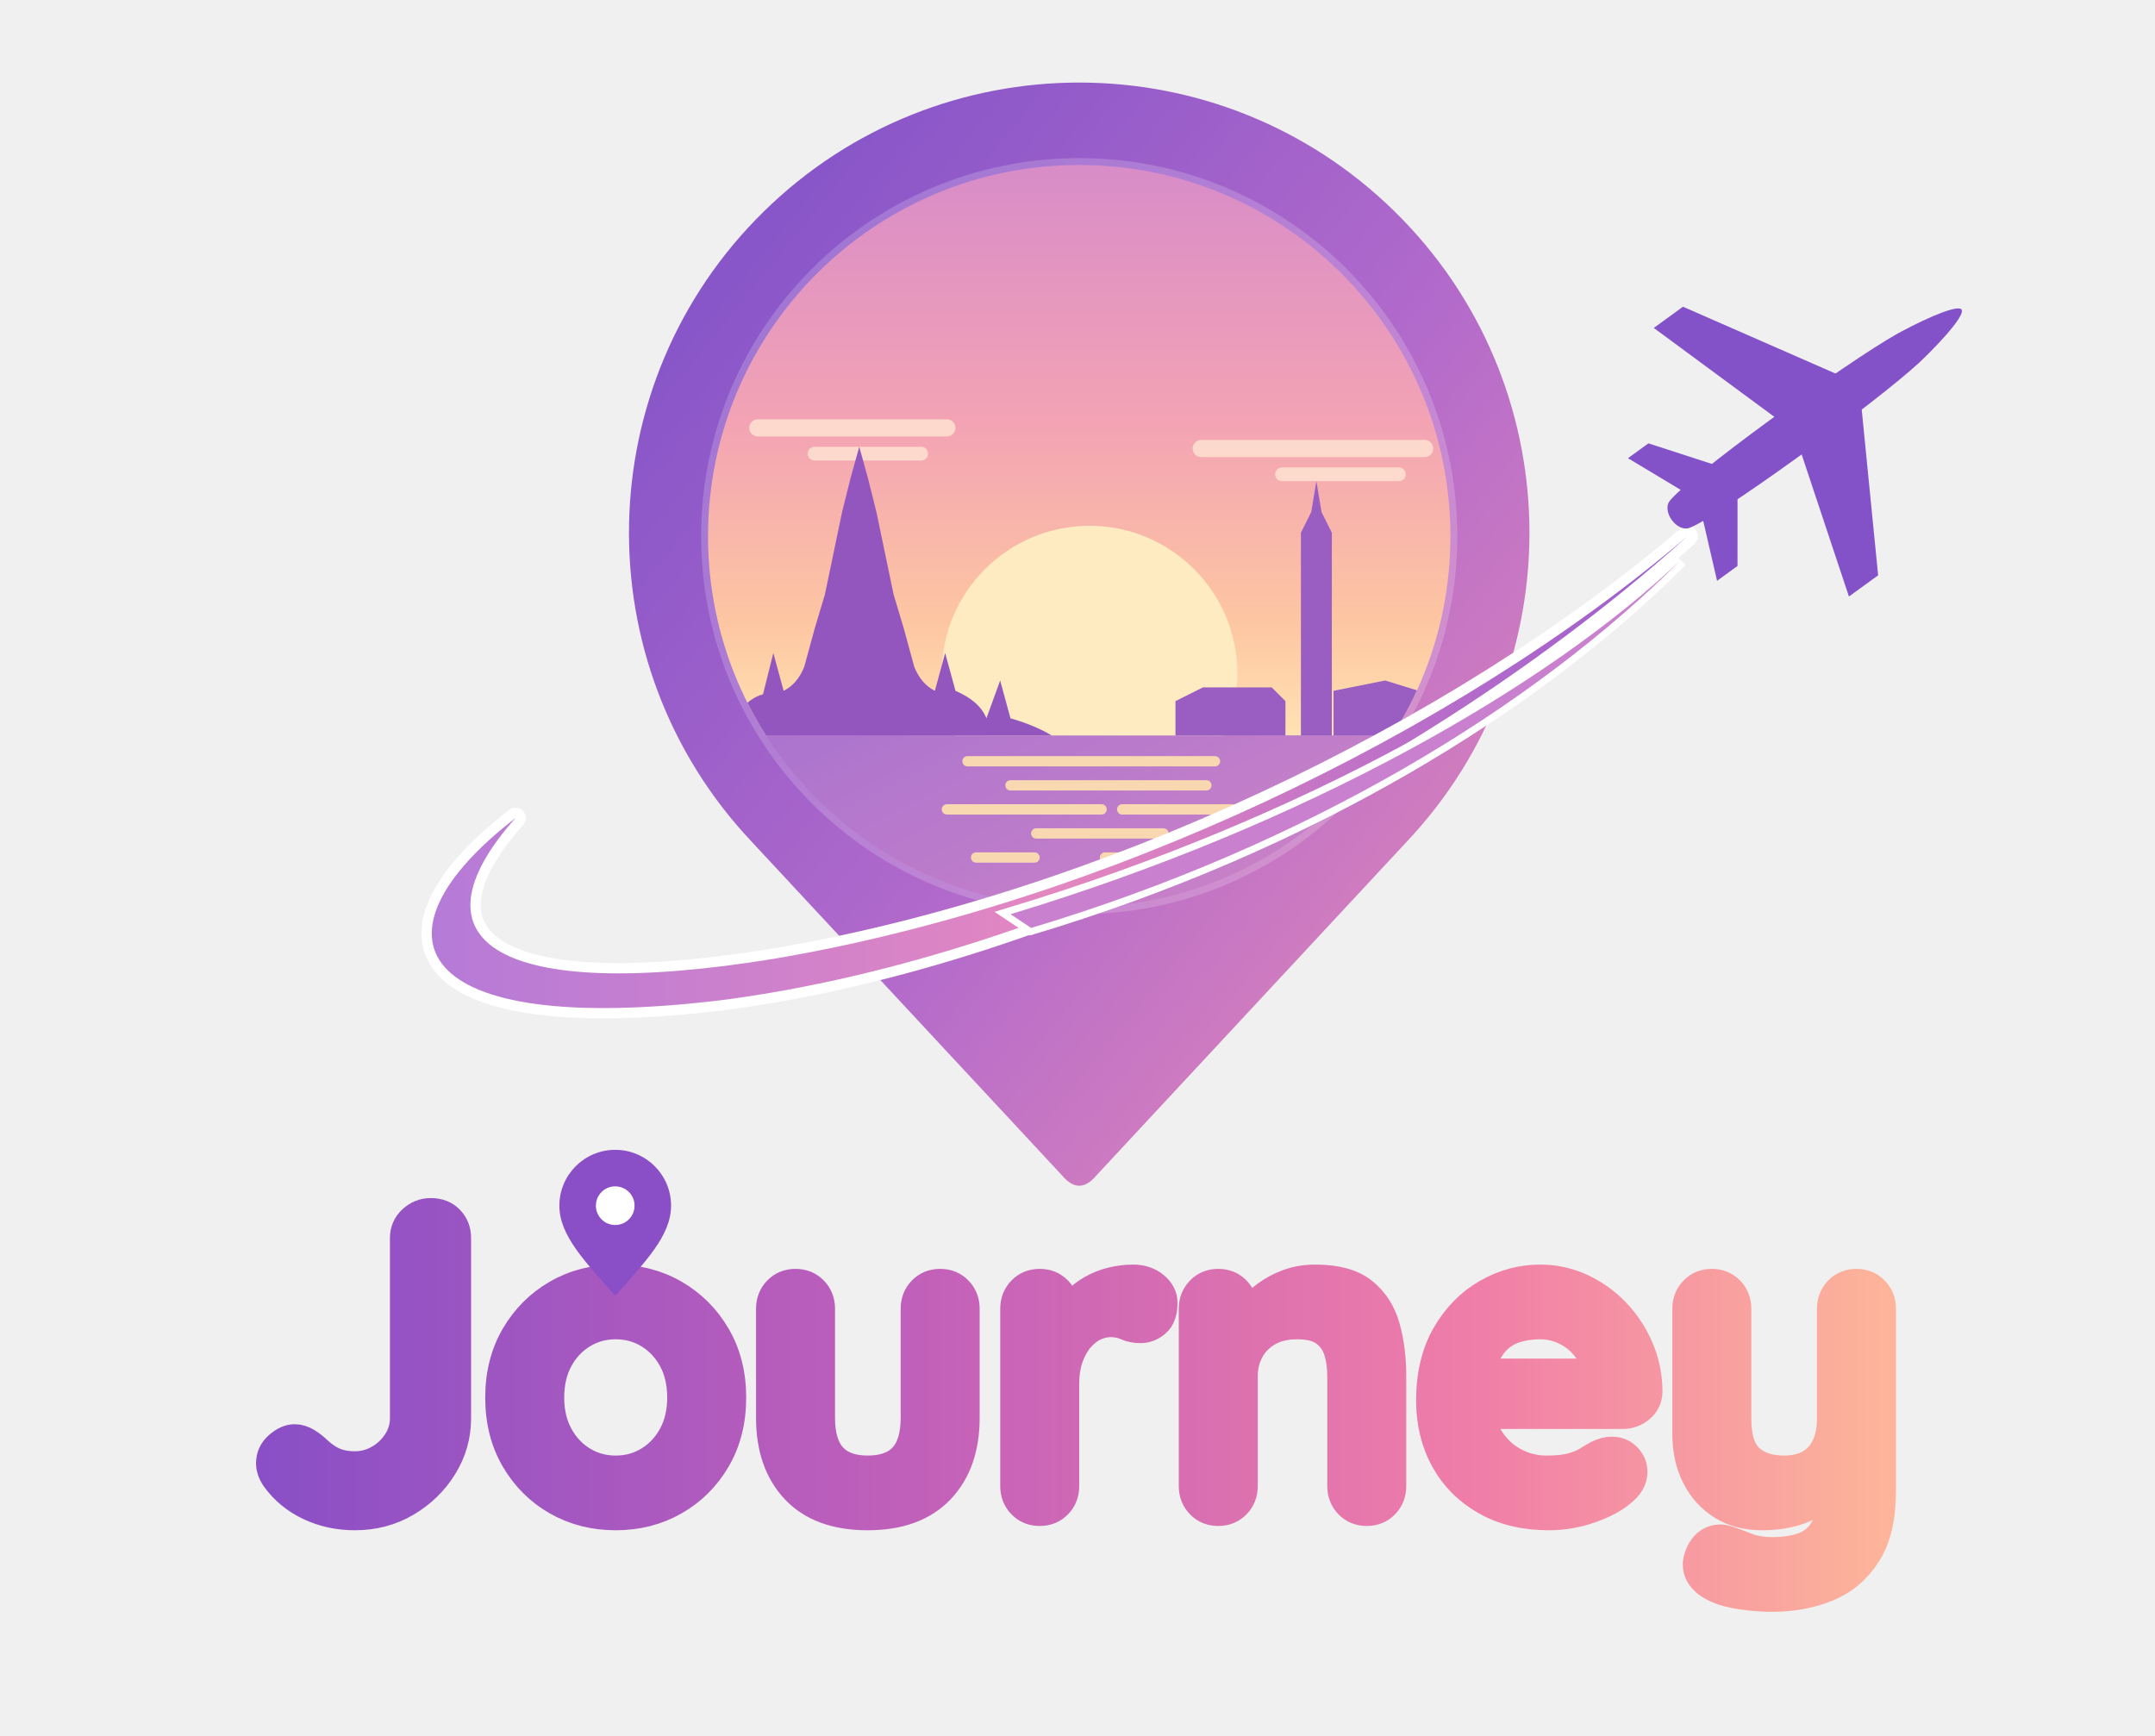
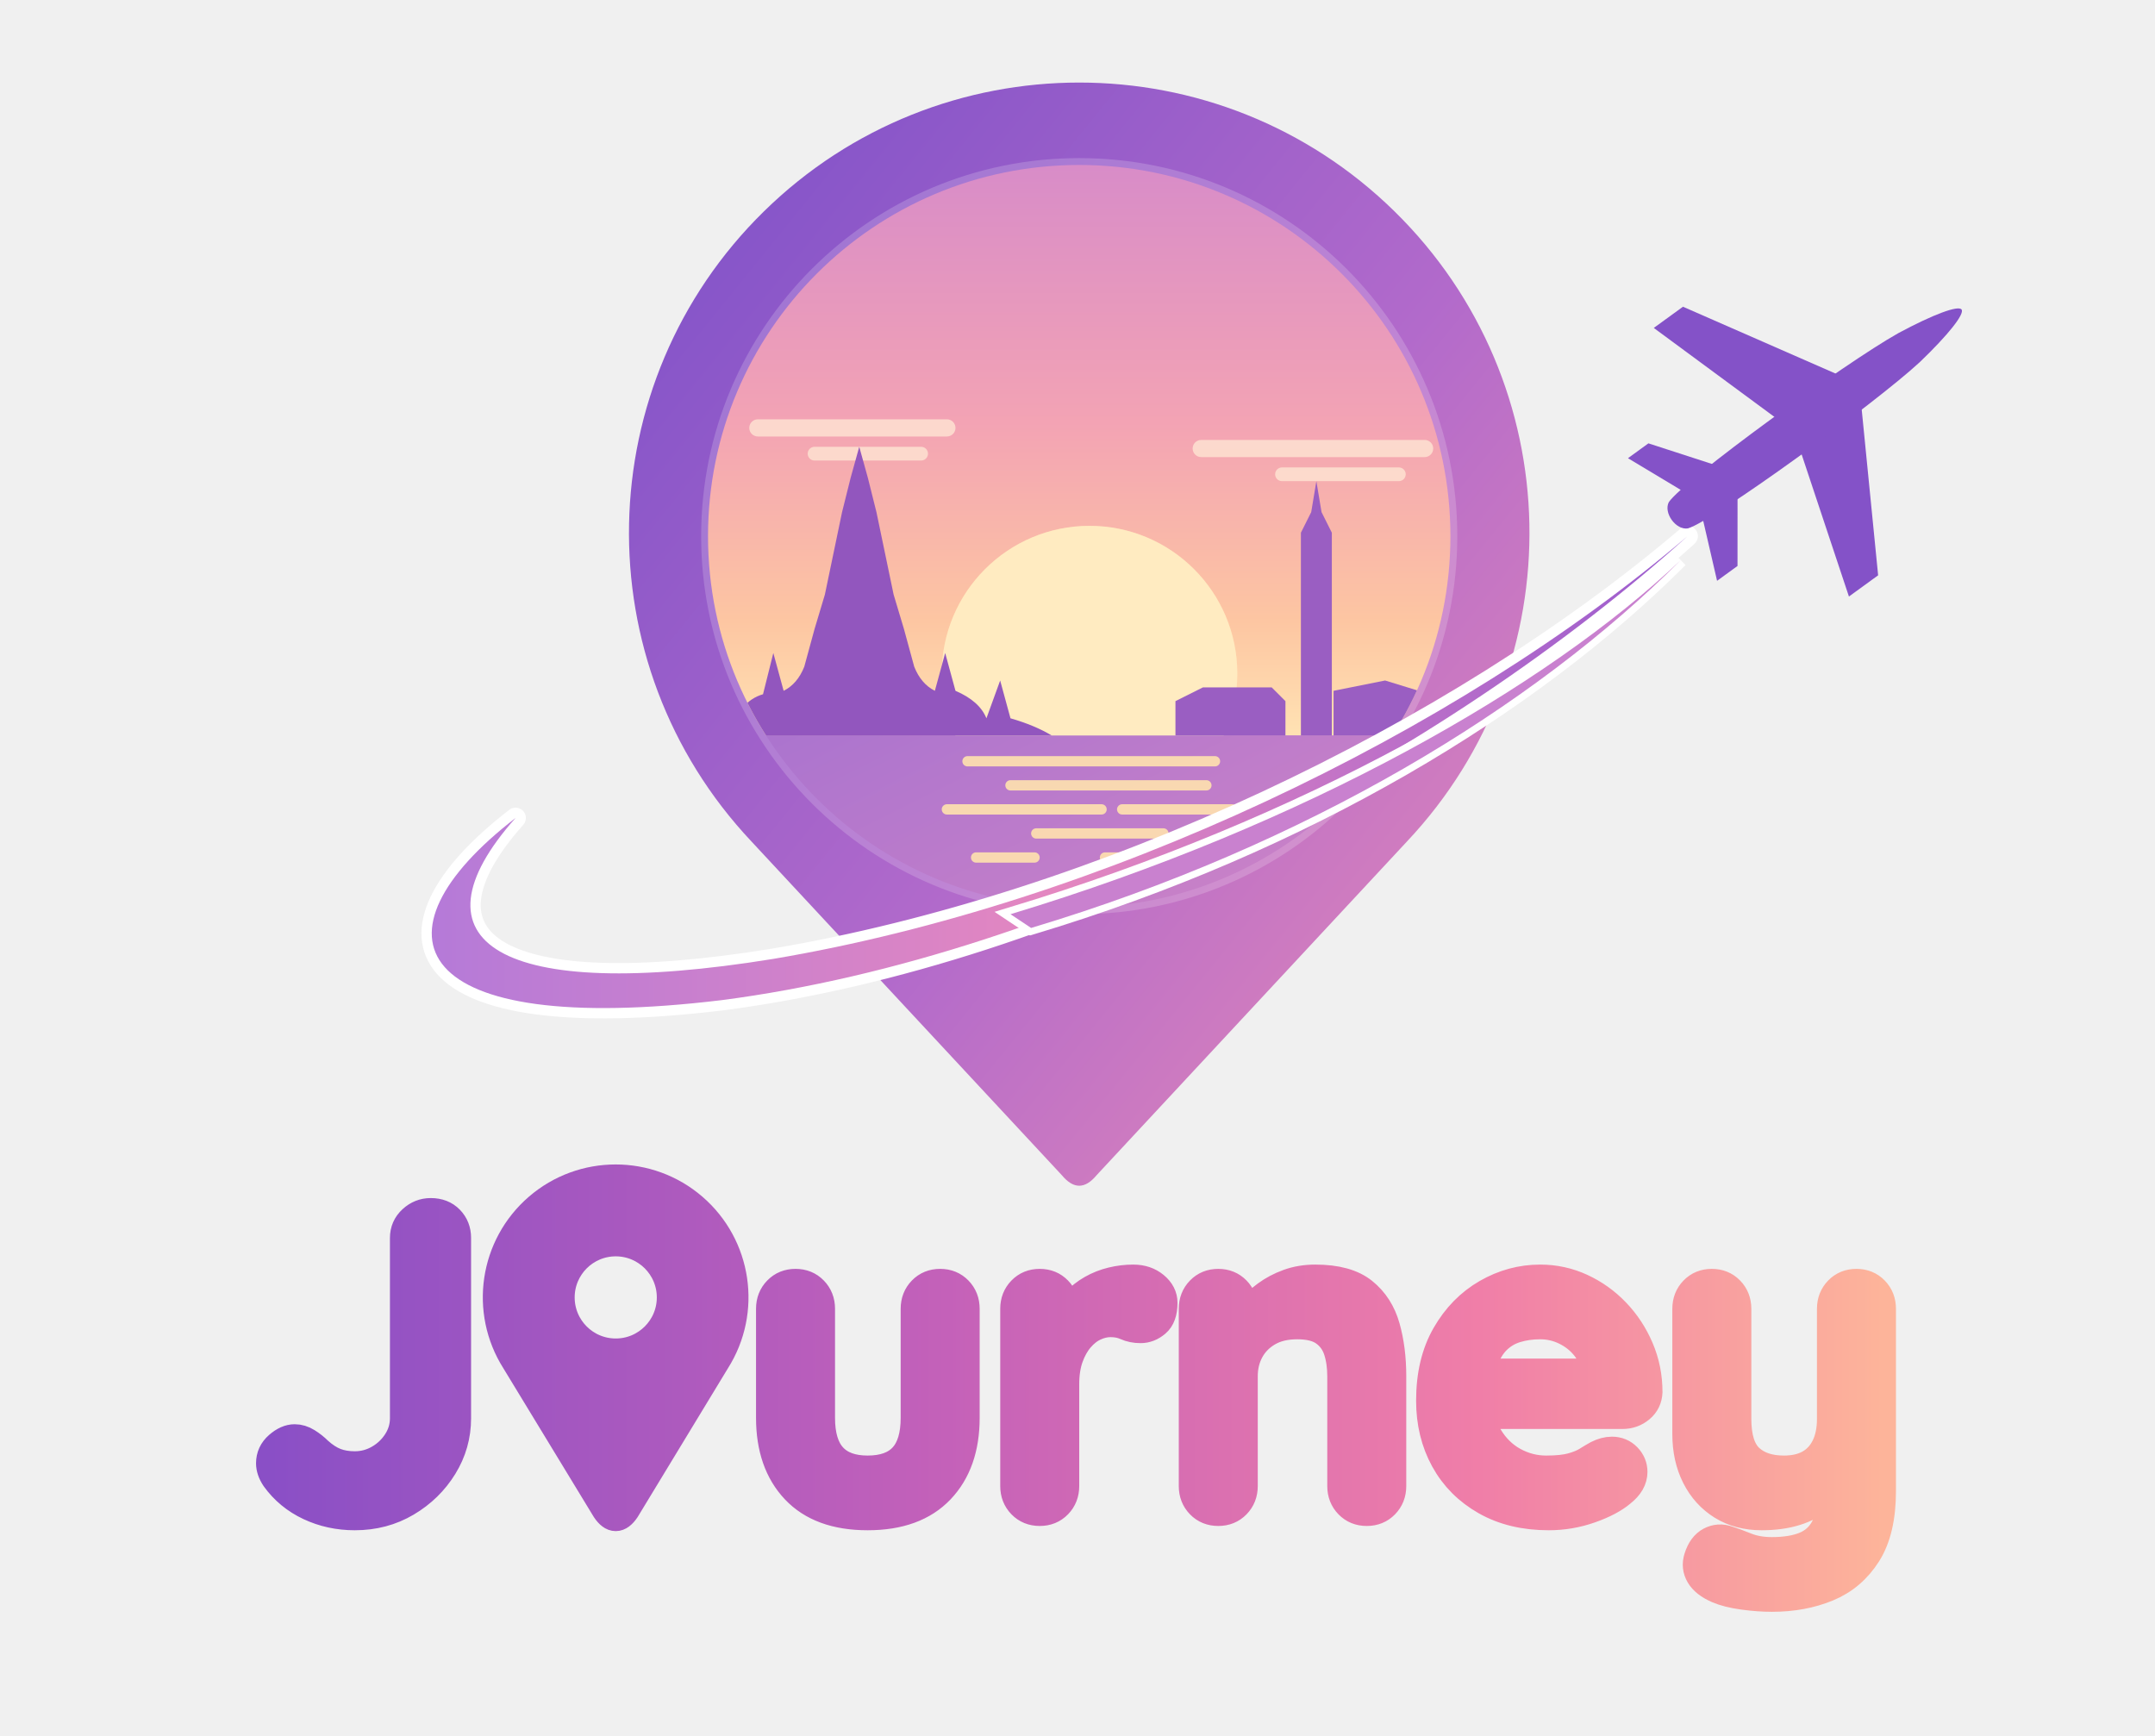
<svg xmlns="http://www.w3.org/2000/svg" viewBox="0 120 1254 1010" role="img" aria-label="Journey">
  <defs>
    <linearGradient id="jPin" x1="0" y1="0" x2="1" y2="1">
      <stop offset="0" stop-color="#7A4FC8" />
      <stop offset=".55" stop-color="#B26ACB" />
      <stop offset="1" stop-color="#EC8DB4" />
    </linearGradient>
    <linearGradient id="jSky" x1="0" y1="0" x2="0" y2="1">
      <stop offset="0" stop-color="#D88CC8" />
      <stop offset=".45" stop-color="#F3A3B4" />
      <stop offset=".8" stop-color="#FDC6A2" />
      <stop offset="1" stop-color="#FFE2B3" />
    </linearGradient>
    <linearGradient id="jSea" x1="0" y1="0" x2="1" y2="1">
      <stop offset="0" stop-color="#A973CF" />
      <stop offset="1" stop-color="#E08BC2" />
    </linearGradient>
    <linearGradient id="jSw" x1="0" y1="0" x2="1" y2="0">
      <stop offset="0" stop-color="#B57AD8" />
      <stop offset=".5" stop-color="#E487C0" />
      <stop offset="1" stop-color="#9A5CCF" />
    </linearGradient>
    <linearGradient id="jWord" x1="0" y1="0" x2="1" y2="0">
      <stop offset="0" stop-color="#8A4FC6" />
      <stop offset=".42" stop-color="#C461B9" />
      <stop offset=".75" stop-color="#F07EA8" />
      <stop offset="1" stop-color="#FDB49A" />
    </linearGradient>
    <clipPath id="jWin">
      <circle cx="628" cy="432" r="216" />
    </clipPath>
  </defs>
  <path d="M618.0 804.0L437.3 609.7A262 262 0 1 1 818.7 609.7L638.0 804.0Q628 816 618.0 804.0Z" fill="url(#jPin)" />
  <circle cx="628" cy="432" r="220" fill="#fff" opacity=".18" />
  <g clip-path="url(#jWin)">
    <rect x="412" y="216" width="432" height="332" fill="url(#jSky)" />
    <g fill="#FFE9D6" opacity=".75">
      <rect x="436" y="364" width="120" height="10" rx="5" />
      <rect x="470" y="380" width="70" height="8" rx="4" />
      <rect x="694" y="376" width="140" height="10" rx="5" />
      <rect x="742" y="392" width="76" height="8" rx="4" />
    </g>
    <circle cx="634" cy="512" r="86" fill="#FFE6B5" />
    <circle cx="634" cy="512" r="86" fill="#FFF3D6" opacity=".35" />
    <rect x="412" y="548" width="432" height="216" fill="url(#jSea)" />
    <g fill="#FFE2AE" opacity=".9">
      <rect x="560" y="560" width="150" height="6" rx="3" />
      <rect x="585" y="574" width="120" height="6" rx="3" />
      <rect x="548" y="588" width="96" height="6" rx="3" />
      <rect x="650" y="588" width="70" height="6" rx="3" />
      <rect x="600" y="602" width="80" height="6" rx="3" />
      <rect x="565" y="616" width="40" height="6" rx="3" />
      <rect x="640" y="616" width="50" height="6" rx="3" />
    </g>
    <path d="M424 548Q430 528 444 524L450 500L456 522Q464 518 468 508L474 486L480 466L485 442L490 418L495 398L500 380L505 398L510 418L515 442L520 466L526 486L532 508Q536 518 544 522L550 500L556 522Q570 528 574 538L582 516L588 538Q602 542 612 548Z M474 486H526 M480 466H520" fill="#9256BE" />
    <path d="M757 548V430L763 418L766 400L769 418L775 430V548Z M684 548V528L700 520H740L748 528V548Z M776 548V522L806 516L832 524V548Z" fill="#9A5EC2" />
  </g>
  <path d="M300 596C212 664 238 724 420 702C620 676 840 560 982 432C846 548 640 646 450 678C290 704 236 668 300 596Z" fill="url(#jSw)" stroke="#fff" stroke-width="12" stroke-linejoin="round" paint-order="stroke" />
  <path d="M588 652C760 600 900 520 978 446C892 532 760 612 600 660Z" fill="#C981CF" stroke="#fff" stroke-width="8" paint-order="stroke" />
  <g transform="translate(1048 368) rotate(-36) scale(1.05)">
    <path d="M34 -10L-14 -92L-34 -92L-8 -10Z M34 10L-14 92L-34 92L-8 10Z M-50 -9L-74 -42L-88 -42L-74 -9Z M-50 9L-74 42L-88 42L-74 9Z" fill="#8452C8" />
    <path d="M-84 -9C-70 -14 40 -14 74 -10C96 -7 110 -3 110 0C110 3 96 7 74 10C40 14 -70 14 -84 9C-90 6 -90 -6 -84 -9Z" fill="#8452C8" />
  </g>
  <g transform="translate(147.0 1000)">
-     <path d="M59.438 2.497Q45.203 2.497 32.966 -3.247Q20.728 -8.991 12.986 -19.729Q9.99 -24.225 9.99 -28.47Q9.99 -34.714 14.86 -38.959Q19.729 -43.205 24.475 -43.205Q28.221 -43.205 31.842 -40.957Q35.463 -38.71 38.46 -35.713Q43.455 -31.217 48.325 -29.344Q53.195 -27.471 59.438 -27.471Q66.93 -27.471 73.424 -31.217Q79.917 -34.964 83.913 -41.207Q87.908 -47.451 87.908 -54.693V-159.584Q87.908 -166.077 92.653 -170.447Q97.399 -174.818 103.642 -174.818Q110.635 -174.818 114.88 -170.447Q119.126 -166.077 119.126 -159.584V-54.693Q119.126 -39.459 111.134 -26.472Q103.143 -13.486 89.657 -5.494Q76.171 2.497 59.438 2.497Z M279.209 -66.681Q279.209 -46.202 270.094 -30.593Q260.978 -14.984 245.619 -6.243Q230.26 2.497 211.28 2.497Q192.3 2.497 176.941 -6.243Q161.582 -14.984 152.466 -30.593Q143.351 -46.202 143.351 -66.681Q143.351 -87.159 152.466 -102.768Q161.582 -118.377 176.941 -127.242Q192.3 -136.108 211.28 -136.108Q230.26 -136.108 245.619 -127.242Q260.978 -118.377 270.094 -102.768Q279.209 -87.159 279.209 -66.681ZM249.24 -66.681Q249.24 -79.417 244.121 -88.783Q239.001 -98.148 230.385 -103.392Q221.769 -108.637 211.28 -108.637Q200.791 -108.637 192.175 -103.392Q183.559 -98.148 178.439 -88.783Q173.319 -79.417 173.319 -66.681Q173.319 -54.194 178.439 -44.828Q183.559 -35.463 192.175 -30.219Q200.791 -24.974 211.28 -24.974Q221.769 -24.974 230.385 -30.219Q239.001 -35.463 244.121 -44.828Q249.24 -54.194 249.24 -66.681Z M400.083 -133.611Q406.576 -133.611 410.822 -129.24Q415.068 -124.87 415.068 -118.377V-54.943Q415.068 -28.47 400.333 -12.986Q385.598 2.497 357.877 2.497Q330.156 2.497 315.546 -12.986Q300.937 -28.47 300.937 -54.943V-118.377Q300.937 -124.87 305.182 -129.24Q309.428 -133.611 315.921 -133.611Q322.414 -133.611 326.66 -129.24Q330.905 -124.87 330.905 -118.377V-54.943Q330.905 -39.709 337.648 -32.341Q344.391 -24.974 357.877 -24.974Q371.613 -24.974 378.356 -32.341Q385.099 -39.709 385.099 -54.943V-118.377Q385.099 -124.87 389.344 -129.24Q393.59 -133.611 400.083 -133.611Z M458.023 0.0Q451.53 0.0 447.284 -4.37Q443.039 -8.741 443.039 -15.234V-118.377Q443.039 -124.87 447.284 -129.24Q451.53 -133.611 458.023 -133.611Q464.516 -133.611 468.762 -129.24Q473.007 -124.87 473.007 -118.377V-94.901L471.259 -111.634Q474.006 -117.627 478.377 -122.248Q482.747 -126.868 488.241 -129.99Q493.736 -133.111 499.979 -134.61Q506.223 -136.108 512.466 -136.108Q519.958 -136.108 525.078 -131.863Q530.198 -127.617 530.198 -121.873Q530.198 -113.632 525.952 -110.01Q521.707 -106.389 516.712 -106.389Q511.967 -106.389 508.096 -108.137Q504.225 -109.886 499.23 -109.886Q494.735 -109.886 490.114 -107.763Q485.494 -105.64 481.623 -101.145Q477.752 -96.649 475.38 -90.031Q473.007 -83.413 473.007 -74.422V-15.234Q473.007 -8.741 468.762 -4.37Q464.516 0.0 458.023 0.0Z M618.356 -136.108Q636.837 -136.108 646.452 -128.366Q656.067 -120.624 659.688 -107.763Q663.309 -94.901 663.309 -79.168V-15.234Q663.309 -8.741 659.063 -4.37Q654.818 0.0 648.325 0.0Q641.831 0.0 637.586 -4.37Q633.34 -8.741 633.34 -15.234V-79.168Q633.34 -87.409 631.217 -94.027Q629.095 -100.645 623.6 -104.641Q618.106 -108.637 607.867 -108.637Q597.877 -108.637 591.009 -104.641Q584.142 -100.645 580.52 -94.027Q576.899 -87.409 576.899 -79.168V-15.234Q576.899 -8.741 572.653 -4.37Q568.408 0.0 561.915 0.0Q555.421 0.0 551.176 -4.37Q546.93 -8.741 546.93 -15.234V-118.377Q546.93 -124.87 551.176 -129.24Q555.421 -133.611 561.915 -133.611Q568.408 -133.611 572.653 -129.24Q576.899 -124.87 576.899 -118.377V-107.638L573.153 -108.387Q575.401 -112.633 579.646 -117.503Q583.892 -122.373 589.636 -126.618Q595.38 -130.864 602.622 -133.486Q609.865 -136.108 618.356 -136.108Z M754.214 2.497Q732.986 2.497 717.378 -6.368Q701.769 -15.234 693.403 -30.468Q685.036 -45.702 685.036 -64.932Q685.036 -87.409 694.152 -103.267Q703.267 -119.126 718.002 -127.617Q732.737 -136.108 749.22 -136.108Q761.956 -136.108 773.319 -130.864Q784.683 -125.619 793.424 -116.504Q802.164 -107.388 807.284 -95.401Q812.404 -83.413 812.404 -69.927Q812.154 -63.933 807.659 -60.187Q803.163 -56.441 797.17 -56.441H701.769L694.277 -81.415H785.931L780.437 -76.42V-83.163Q779.938 -90.406 775.317 -96.15Q770.697 -101.894 763.829 -105.265Q756.961 -108.637 749.22 -108.637Q741.727 -108.637 735.234 -106.639Q728.741 -104.641 723.996 -99.896Q719.251 -95.151 716.504 -87.159Q713.757 -79.168 713.757 -66.93Q713.757 -53.444 719.376 -44.079Q724.995 -34.714 733.861 -29.844Q742.726 -24.974 752.716 -24.974Q761.956 -24.974 767.451 -26.472Q772.945 -27.971 776.316 -30.094Q779.688 -32.216 782.435 -33.715Q786.93 -35.963 790.926 -35.963Q796.42 -35.963 800.042 -32.216Q803.663 -28.47 803.663 -23.476Q803.663 -16.733 796.67 -11.238Q790.177 -5.744 778.439 -1.623Q766.701 2.497 754.214 2.497Z M933.278 -133.611Q939.771 -133.611 944.017 -129.24Q948.262 -124.87 948.262 -118.377V-12.237Q948.262 10.739 939.646 24.35Q931.03 37.96 916.545 43.954Q902.06 49.948 884.079 49.948Q876.087 49.948 867.097 48.699Q858.106 47.451 852.362 44.953Q844.87 41.707 841.998 36.837Q839.126 31.967 840.874 26.472Q843.122 19.23 848.117 16.608Q853.111 13.985 858.606 15.983Q862.601 17.232 869.095 19.854Q875.588 22.477 884.079 22.477Q895.567 22.477 903.184 19.355Q910.801 16.233 914.672 8.866Q918.543 1.498 918.543 -11.238V-27.971L923.788 -21.977Q919.542 -13.736 913.174 -8.366Q906.805 -2.997 898.065 -0.25Q889.324 2.497 878.085 2.497Q864.849 2.497 854.984 -3.621Q845.12 -9.74 839.625 -20.604Q834.131 -31.467 834.131 -45.453V-118.377Q834.131 -124.87 838.377 -129.24Q842.622 -133.611 849.116 -133.611Q855.609 -133.611 859.854 -129.24Q864.1 -124.87 864.1 -118.377V-54.443Q864.1 -38.21 871.217 -31.592Q878.335 -24.974 891.072 -24.974Q899.813 -24.974 905.806 -28.345Q911.8 -31.717 915.047 -38.335Q918.293 -44.953 918.293 -54.443V-118.377Q918.293 -124.87 922.539 -129.24Q926.785 -133.611 933.278 -133.611Z" fill="url(#jWord)" stroke="url(#jWord)" stroke-width="16" stroke-linejoin="round" />
-   </g>
-   <g transform="translate(358 831.6129) scale(1.25)">
-     <path d="M0 34C-14 18 -26 6 -26 -8A26 26 0 0 1 26 -8C26 6 14 18 0 34Z" fill="#8A4FC6" />
-     <circle cx="0" cy="-8" r="9" fill="#fff" />
+     <path d="M59.438 2.497Q45.203 2.497 32.966 -3.247Q20.728 -8.991 12.986 -19.729Q9.99 -24.225 9.99 -28.47Q9.99 -34.714 14.86 -38.959Q19.729 -43.205 24.475 -43.205Q28.221 -43.205 31.842 -40.957Q35.463 -38.71 38.46 -35.713Q43.455 -31.217 48.325 -29.344Q53.195 -27.471 59.438 -27.471Q66.93 -27.471 73.424 -31.217Q79.917 -34.964 83.913 -41.207Q87.908 -47.451 87.908 -54.693V-159.584Q87.908 -166.077 92.653 -170.447Q97.399 -174.818 103.642 -174.818Q110.635 -174.818 114.88 -170.447Q119.126 -166.077 119.126 -159.584V-54.693Q119.126 -39.459 111.134 -26.472Q103.143 -13.486 89.657 -5.494Q76.171 2.497 59.438 2.497Z M400.083 -133.611Q406.576 -133.611 410.822 -129.24Q415.068 -124.87 415.068 -118.377V-54.943Q415.068 -28.47 400.333 -12.986Q385.598 2.497 357.877 2.497Q330.156 2.497 315.546 -12.986Q300.937 -28.47 300.937 -54.943V-118.377Q300.937 -124.87 305.182 -129.24Q309.428 -133.611 315.921 -133.611Q322.414 -133.611 326.66 -129.24Q330.905 -124.87 330.905 -118.377V-54.943Q330.905 -39.709 337.648 -32.341Q344.391 -24.974 357.877 -24.974Q371.613 -24.974 378.356 -32.341Q385.099 -39.709 385.099 -54.943V-118.377Q385.099 -124.87 389.344 -129.24Q393.59 -133.611 400.083 -133.611Z M458.023 0.0Q451.53 0.0 447.284 -4.37Q443.039 -8.741 443.039 -15.234V-118.377Q443.039 -124.87 447.284 -129.24Q451.53 -133.611 458.023 -133.611Q464.516 -133.611 468.762 -129.24Q473.007 -124.87 473.007 -118.377V-94.901L471.259 -111.634Q474.006 -117.627 478.377 -122.248Q482.747 -126.868 488.241 -129.99Q493.736 -133.111 499.979 -134.61Q506.223 -136.108 512.466 -136.108Q519.958 -136.108 525.078 -131.863Q530.198 -127.617 530.198 -121.873Q530.198 -113.632 525.952 -110.01Q521.707 -106.389 516.712 -106.389Q511.967 -106.389 508.096 -108.137Q504.225 -109.886 499.23 -109.886Q494.735 -109.886 490.114 -107.763Q485.494 -105.64 481.623 -101.145Q477.752 -96.649 475.38 -90.031Q473.007 -83.413 473.007 -74.422V-15.234Q473.007 -8.741 468.762 -4.37Q464.516 0.0 458.023 0.0Z M618.356 -136.108Q636.837 -136.108 646.452 -128.366Q656.067 -120.624 659.688 -107.763Q663.309 -94.901 663.309 -79.168V-15.234Q663.309 -8.741 659.063 -4.37Q654.818 0.0 648.325 0.0Q641.831 0.0 637.586 -4.37Q633.34 -8.741 633.34 -15.234V-79.168Q633.34 -87.409 631.217 -94.027Q629.095 -100.645 623.6 -104.641Q618.106 -108.637 607.867 -108.637Q597.877 -108.637 591.009 -104.641Q584.142 -100.645 580.52 -94.027Q576.899 -87.409 576.899 -79.168V-15.234Q576.899 -8.741 572.653 -4.37Q568.408 0.0 561.915 0.0Q555.421 0.0 551.176 -4.37Q546.93 -8.741 546.93 -15.234V-118.377Q546.93 -124.87 551.176 -129.24Q555.421 -133.611 561.915 -133.611Q568.408 -133.611 572.653 -129.24Q576.899 -124.87 576.899 -118.377V-107.638L573.153 -108.387Q575.401 -112.633 579.646 -117.503Q583.892 -122.373 589.636 -126.618Q595.38 -130.864 602.622 -133.486Q609.865 -136.108 618.356 -136.108Z M754.214 2.497Q732.986 2.497 717.378 -6.368Q701.769 -15.234 693.403 -30.468Q685.036 -45.702 685.036 -64.932Q685.036 -87.409 694.152 -103.267Q703.267 -119.126 718.002 -127.617Q732.737 -136.108 749.22 -136.108Q761.956 -136.108 773.319 -130.864Q784.683 -125.619 793.424 -116.504Q802.164 -107.388 807.284 -95.401Q812.404 -83.413 812.404 -69.927Q812.154 -63.933 807.659 -60.187Q803.163 -56.441 797.17 -56.441H701.769L694.277 -81.415H785.931L780.437 -76.42V-83.163Q779.938 -90.406 775.317 -96.15Q770.697 -101.894 763.829 -105.265Q756.961 -108.637 749.22 -108.637Q741.727 -108.637 735.234 -106.639Q728.741 -104.641 723.996 -99.896Q719.251 -95.151 716.504 -87.159Q713.757 -79.168 713.757 -66.93Q713.757 -53.444 719.376 -44.079Q724.995 -34.714 733.861 -29.844Q742.726 -24.974 752.716 -24.974Q761.956 -24.974 767.451 -26.472Q772.945 -27.971 776.316 -30.094Q779.688 -32.216 782.435 -33.715Q786.93 -35.963 790.926 -35.963Q796.42 -35.963 800.042 -32.216Q803.663 -28.47 803.663 -23.476Q803.663 -16.733 796.67 -11.238Q790.177 -5.744 778.439 -1.623Q766.701 2.497 754.214 2.497Z M933.278 -133.611Q939.771 -133.611 944.017 -129.24Q948.262 -124.87 948.262 -118.377V-12.237Q948.262 10.739 939.646 24.35Q931.03 37.96 916.545 43.954Q902.06 49.948 884.079 49.948Q876.087 49.948 867.097 48.699Q858.106 47.451 852.362 44.953Q844.87 41.707 841.998 36.837Q839.126 31.967 840.874 26.472Q843.122 19.23 848.117 16.608Q853.111 13.985 858.606 15.983Q862.601 17.232 869.095 19.854Q875.588 22.477 884.079 22.477Q895.567 22.477 903.184 19.355Q910.801 16.233 914.672 8.866Q918.543 1.498 918.543 -11.238V-27.971L923.788 -21.977Q919.542 -13.736 913.174 -8.366Q906.805 -2.997 898.065 -0.25Q889.324 2.497 878.085 2.497Q864.849 2.497 854.984 -3.621Q845.12 -9.74 839.625 -20.604Q834.131 -31.467 834.131 -45.453V-118.377Q834.131 -124.87 838.377 -129.24Q842.622 -133.611 849.116 -133.611Q855.609 -133.611 859.854 -129.24Q864.1 -124.87 864.1 -118.377V-54.443Q864.1 -38.21 871.217 -31.592Q878.335 -24.974 891.072 -24.974Q899.813 -24.974 905.806 -28.345Q911.8 -31.717 915.047 -38.335Q918.293 -44.953 918.293 -54.443V-118.377Q918.293 -124.87 922.539 -129.24Q926.785 -133.611 933.278 -133.611Z M205.3 -1.5L152.7 -88.0A69.3 69.3 0 1 1 269.8 -88.0L217.3 -1.5Q211.3 7.5 205.3 -1.5ZM179.4 -125.0A31.9 31.9 0 1 0 243.2 -125.0A31.9 31.9 0 1 0 179.4 -125.0Z" fill="url(#jWord)" stroke="url(#jWord)" stroke-width="16" stroke-linejoin="round" />
  </g>
</svg>
